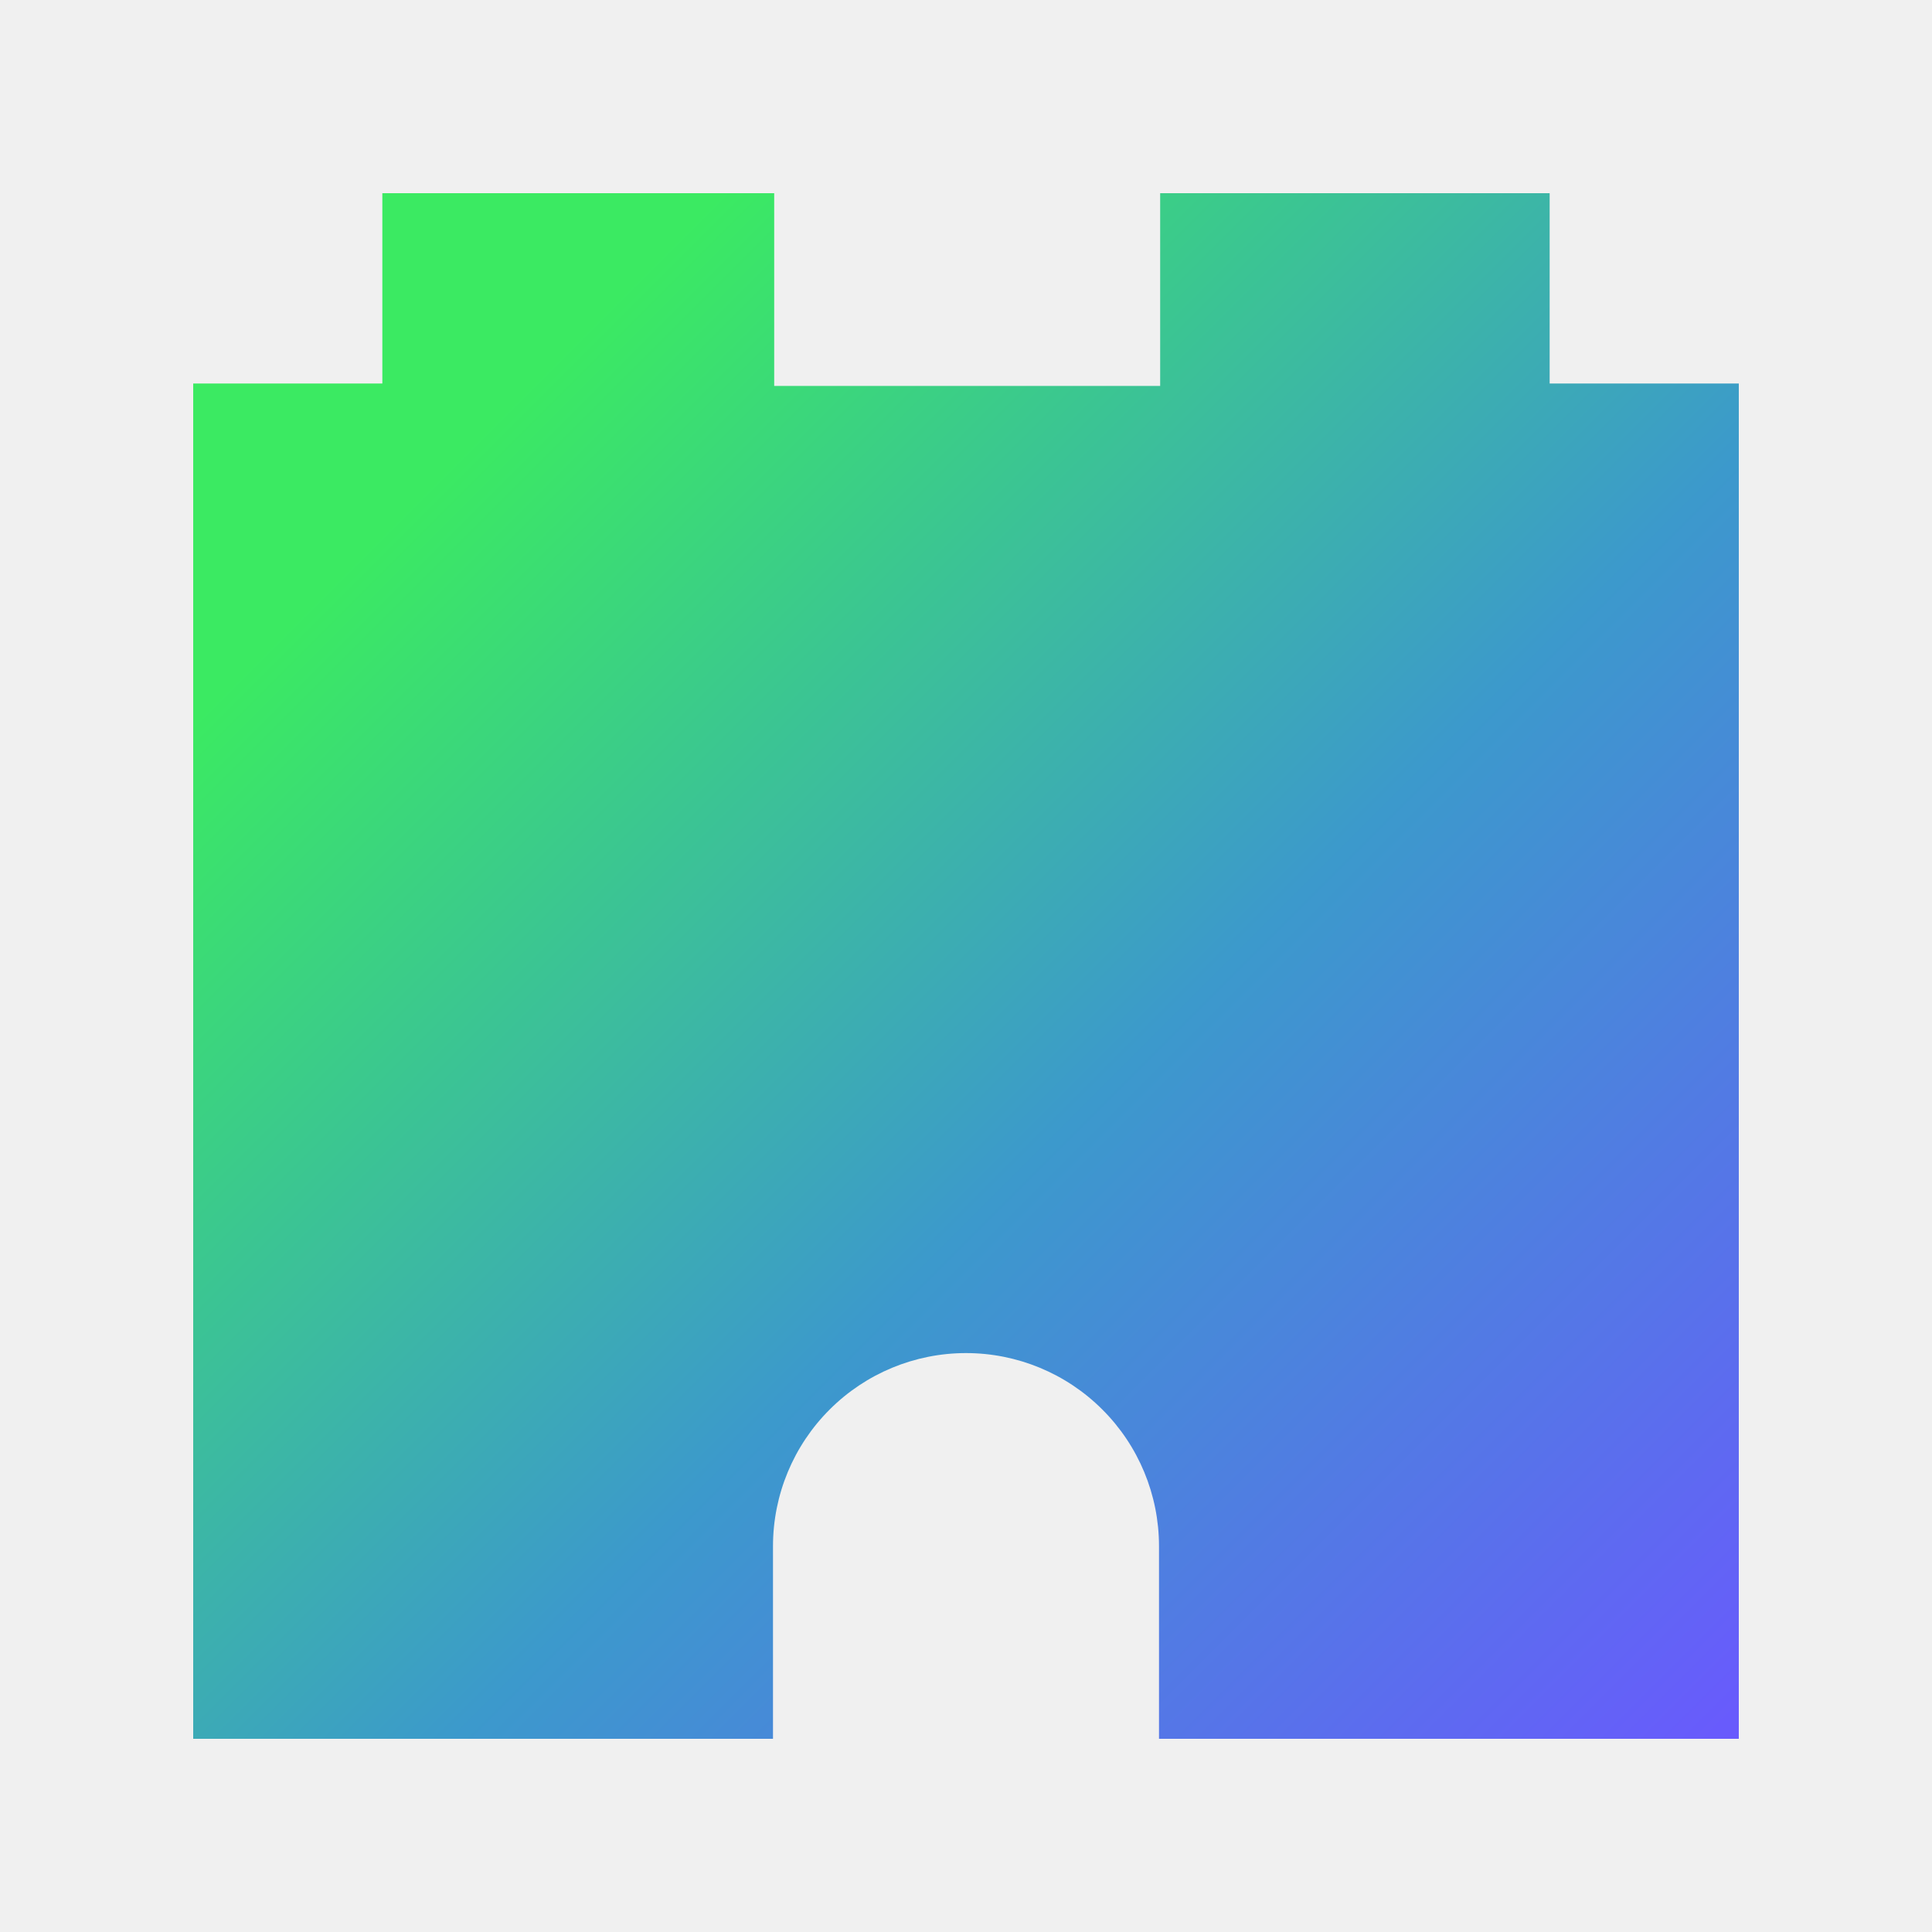
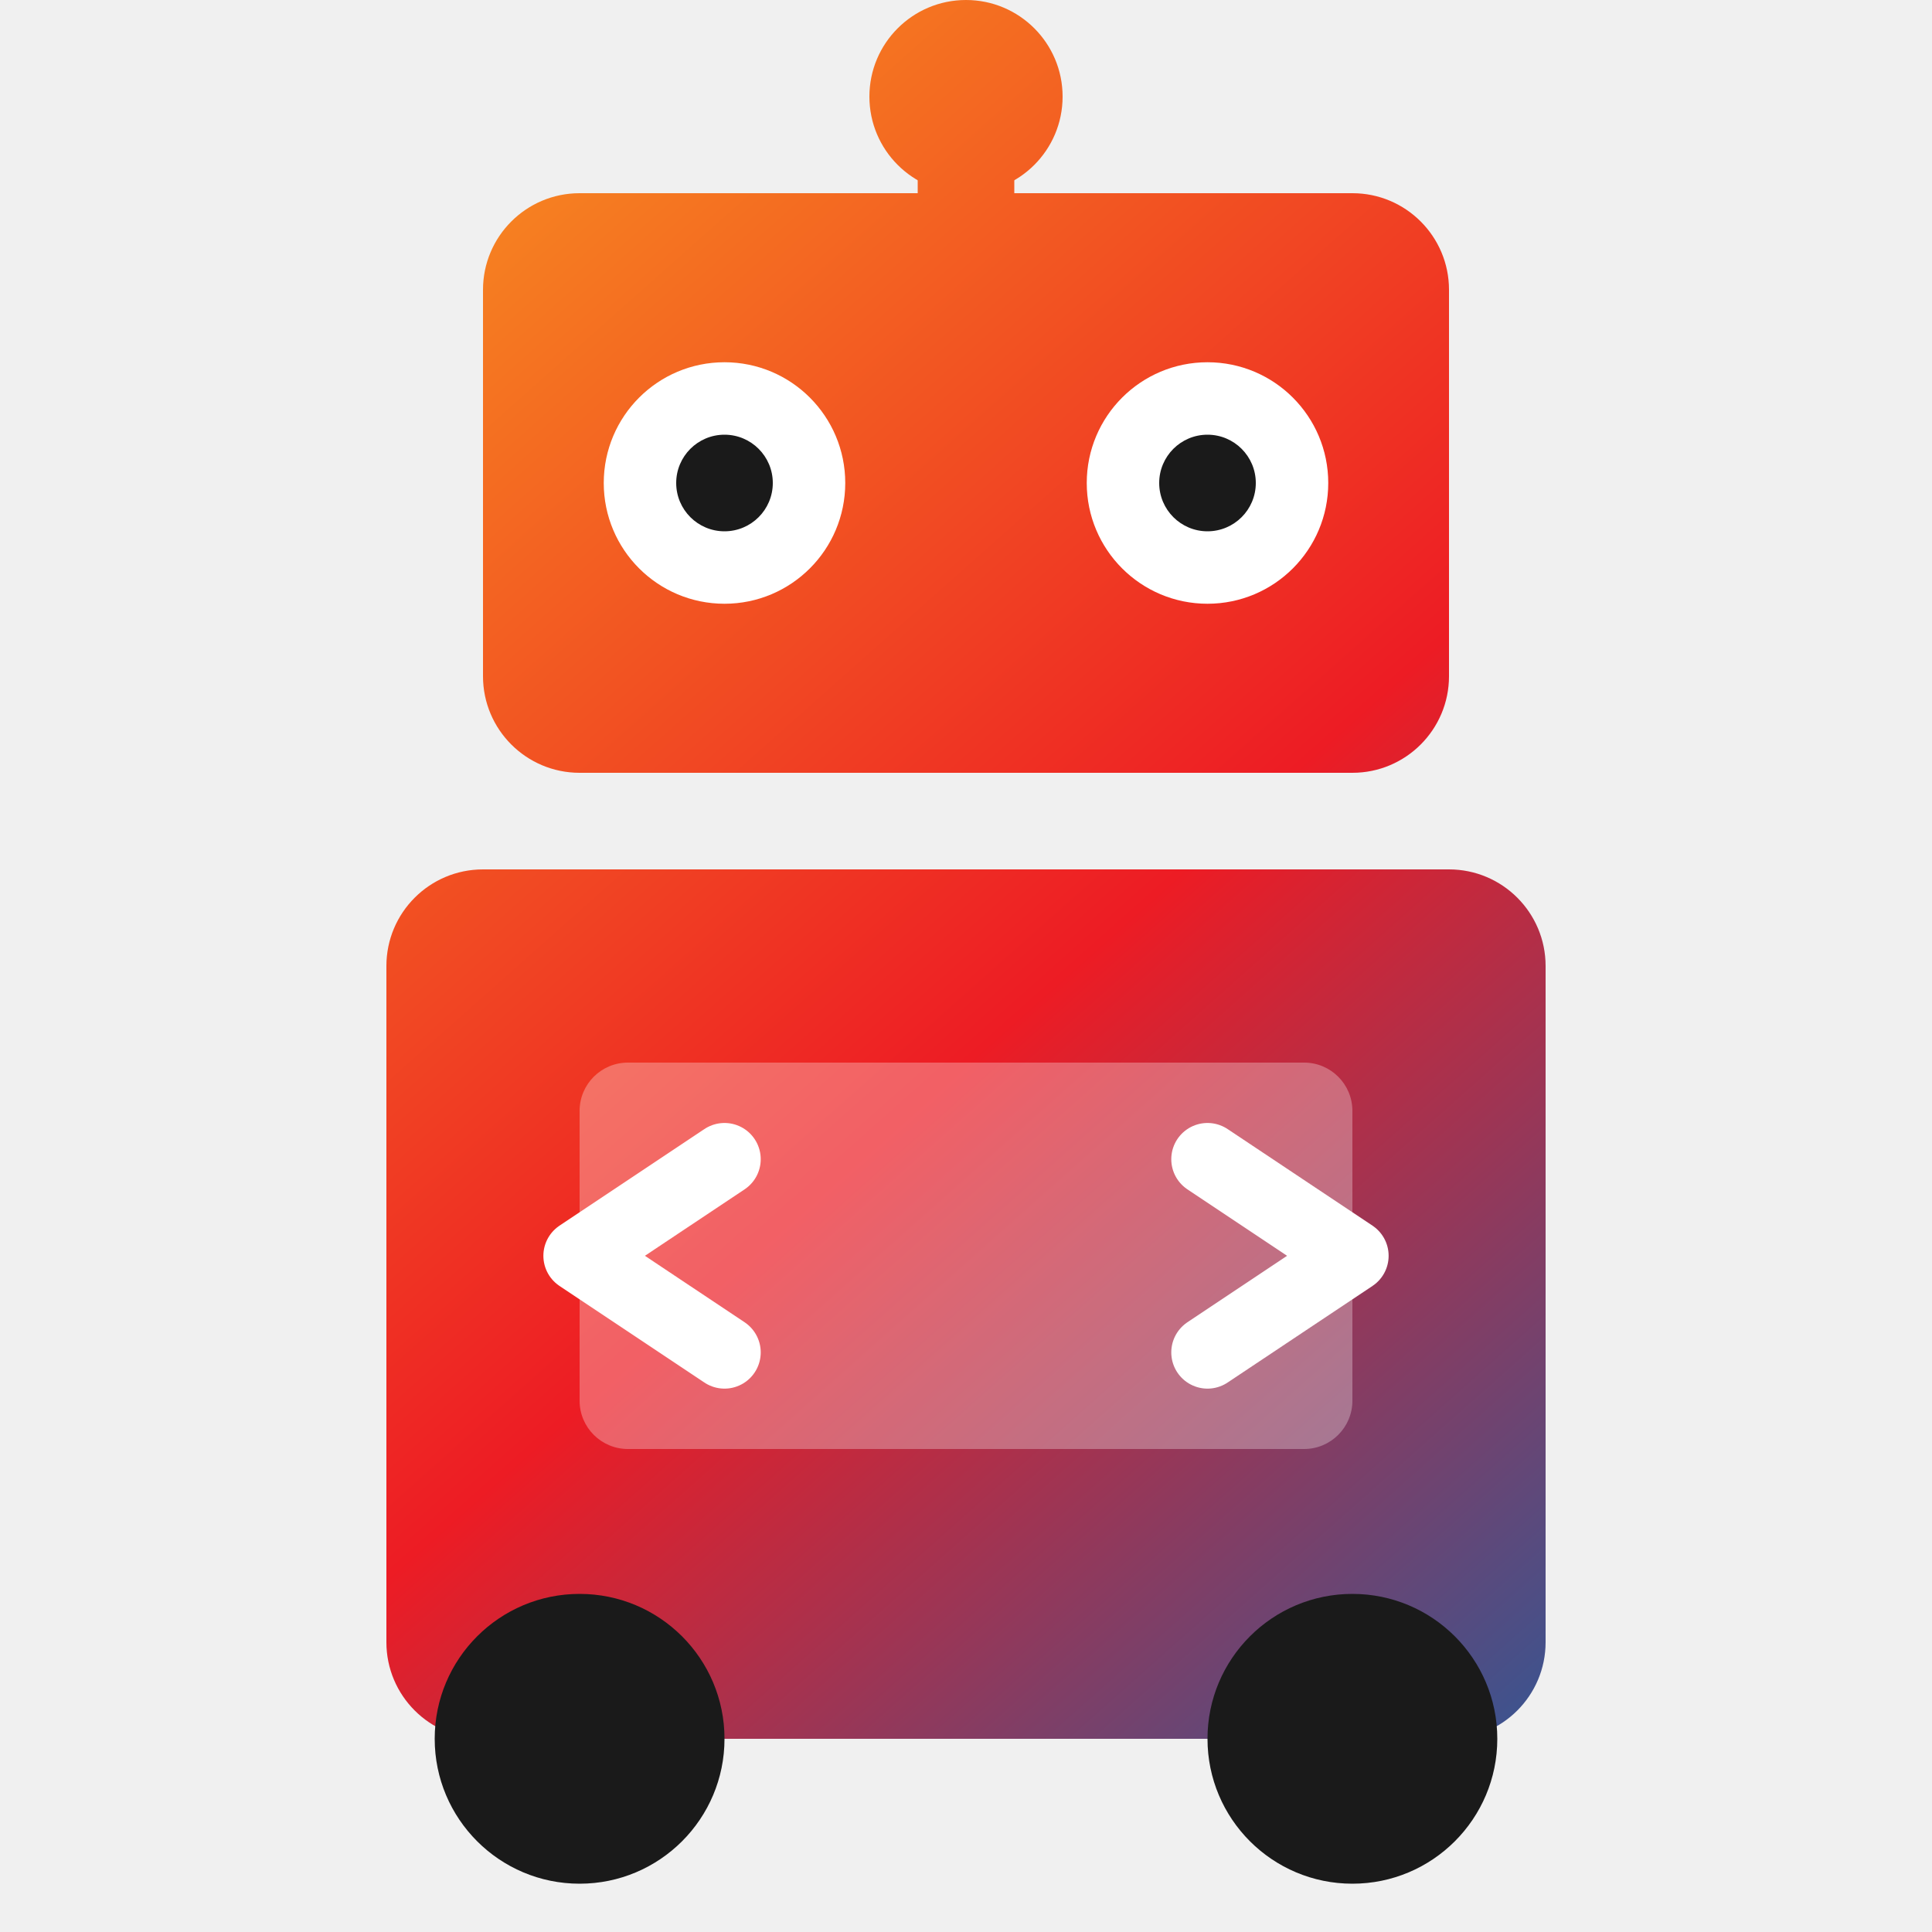
<svg xmlns="http://www.w3.org/2000/svg" width="40" height="40" viewBox="0 0 40 40" fill="none">
-   <path d="M32.084 7.94V4H24.02V7.99H16.029V4H7.916V7.94H4V36H16.004V32.005C16.006 30.946 16.427 29.931 17.177 29.183C17.926 28.434 18.941 28.014 20 28.014C21.059 28.014 22.074 28.434 22.823 29.183C23.573 29.931 23.994 30.946 23.996 32.005V36H36V7.94H32.084Z" fill="url(#paint0_linear)" />
+   <rect x="10" y="4" width="20" height="12" rx="2" fill="url(#gradient1)" />
+   <circle cx="20" cy="2" r="2" fill="url(#gradient1)" />
+   <rect x="19" y="2" width="2" height="4" fill="url(#gradient1)" />
+   <circle cx="15" cy="10" r="2.5" fill="white" />
+   <circle cx="25" cy="10" r="2.5" fill="white" />
+   <circle cx="15" cy="10" r="1" fill="#1a1a1a" />
+   <circle cx="25" cy="10" r="1" fill="#1a1a1a" />
+   <rect x="8" y="18" width="24" height="18" rx="2" fill="url(#gradient1)" />
+   <rect x="12" y="22" width="16" height="8" rx="1" fill="white" fill-opacity="0.3" />
+   <path d="M15 24L12 26L15 28" stroke="white" stroke-width="1.5" stroke-linecap="round" stroke-linejoin="round" />
+   <path d="M25 24L28 26L25 28" stroke="white" stroke-width="1.5" stroke-linecap="round" stroke-linejoin="round" />
+   <circle cx="12" cy="36" r="3" fill="#1a1a1a" />
+   <circle cx="28" cy="36" r="3" fill="#1a1a1a" />
  <defs>
-     <linearGradient id="paint0_linear" x1="2.942" y1="4.9" x2="37.777" y2="39.734" gradientUnits="userSpaceOnUse">
-       <stop offset="0.159" stop-color="#3BEA62" />
-       <stop offset="0.54" stop-color="#3C99CC" />
-       <stop offset="0.937" stop-color="#6B57FF" />
+     <linearGradient id="gradient1" x1="4" y1="4" x2="36" y2="40" gradientUnits="userSpaceOnUse">
+       <stop offset="0" stop-color="#F89820" />
+       <stop offset="0.5" stop-color="#ED1C24" />
+       <stop offset="1" stop-color="#0066B3" />
    </linearGradient>
  </defs>
</svg>
